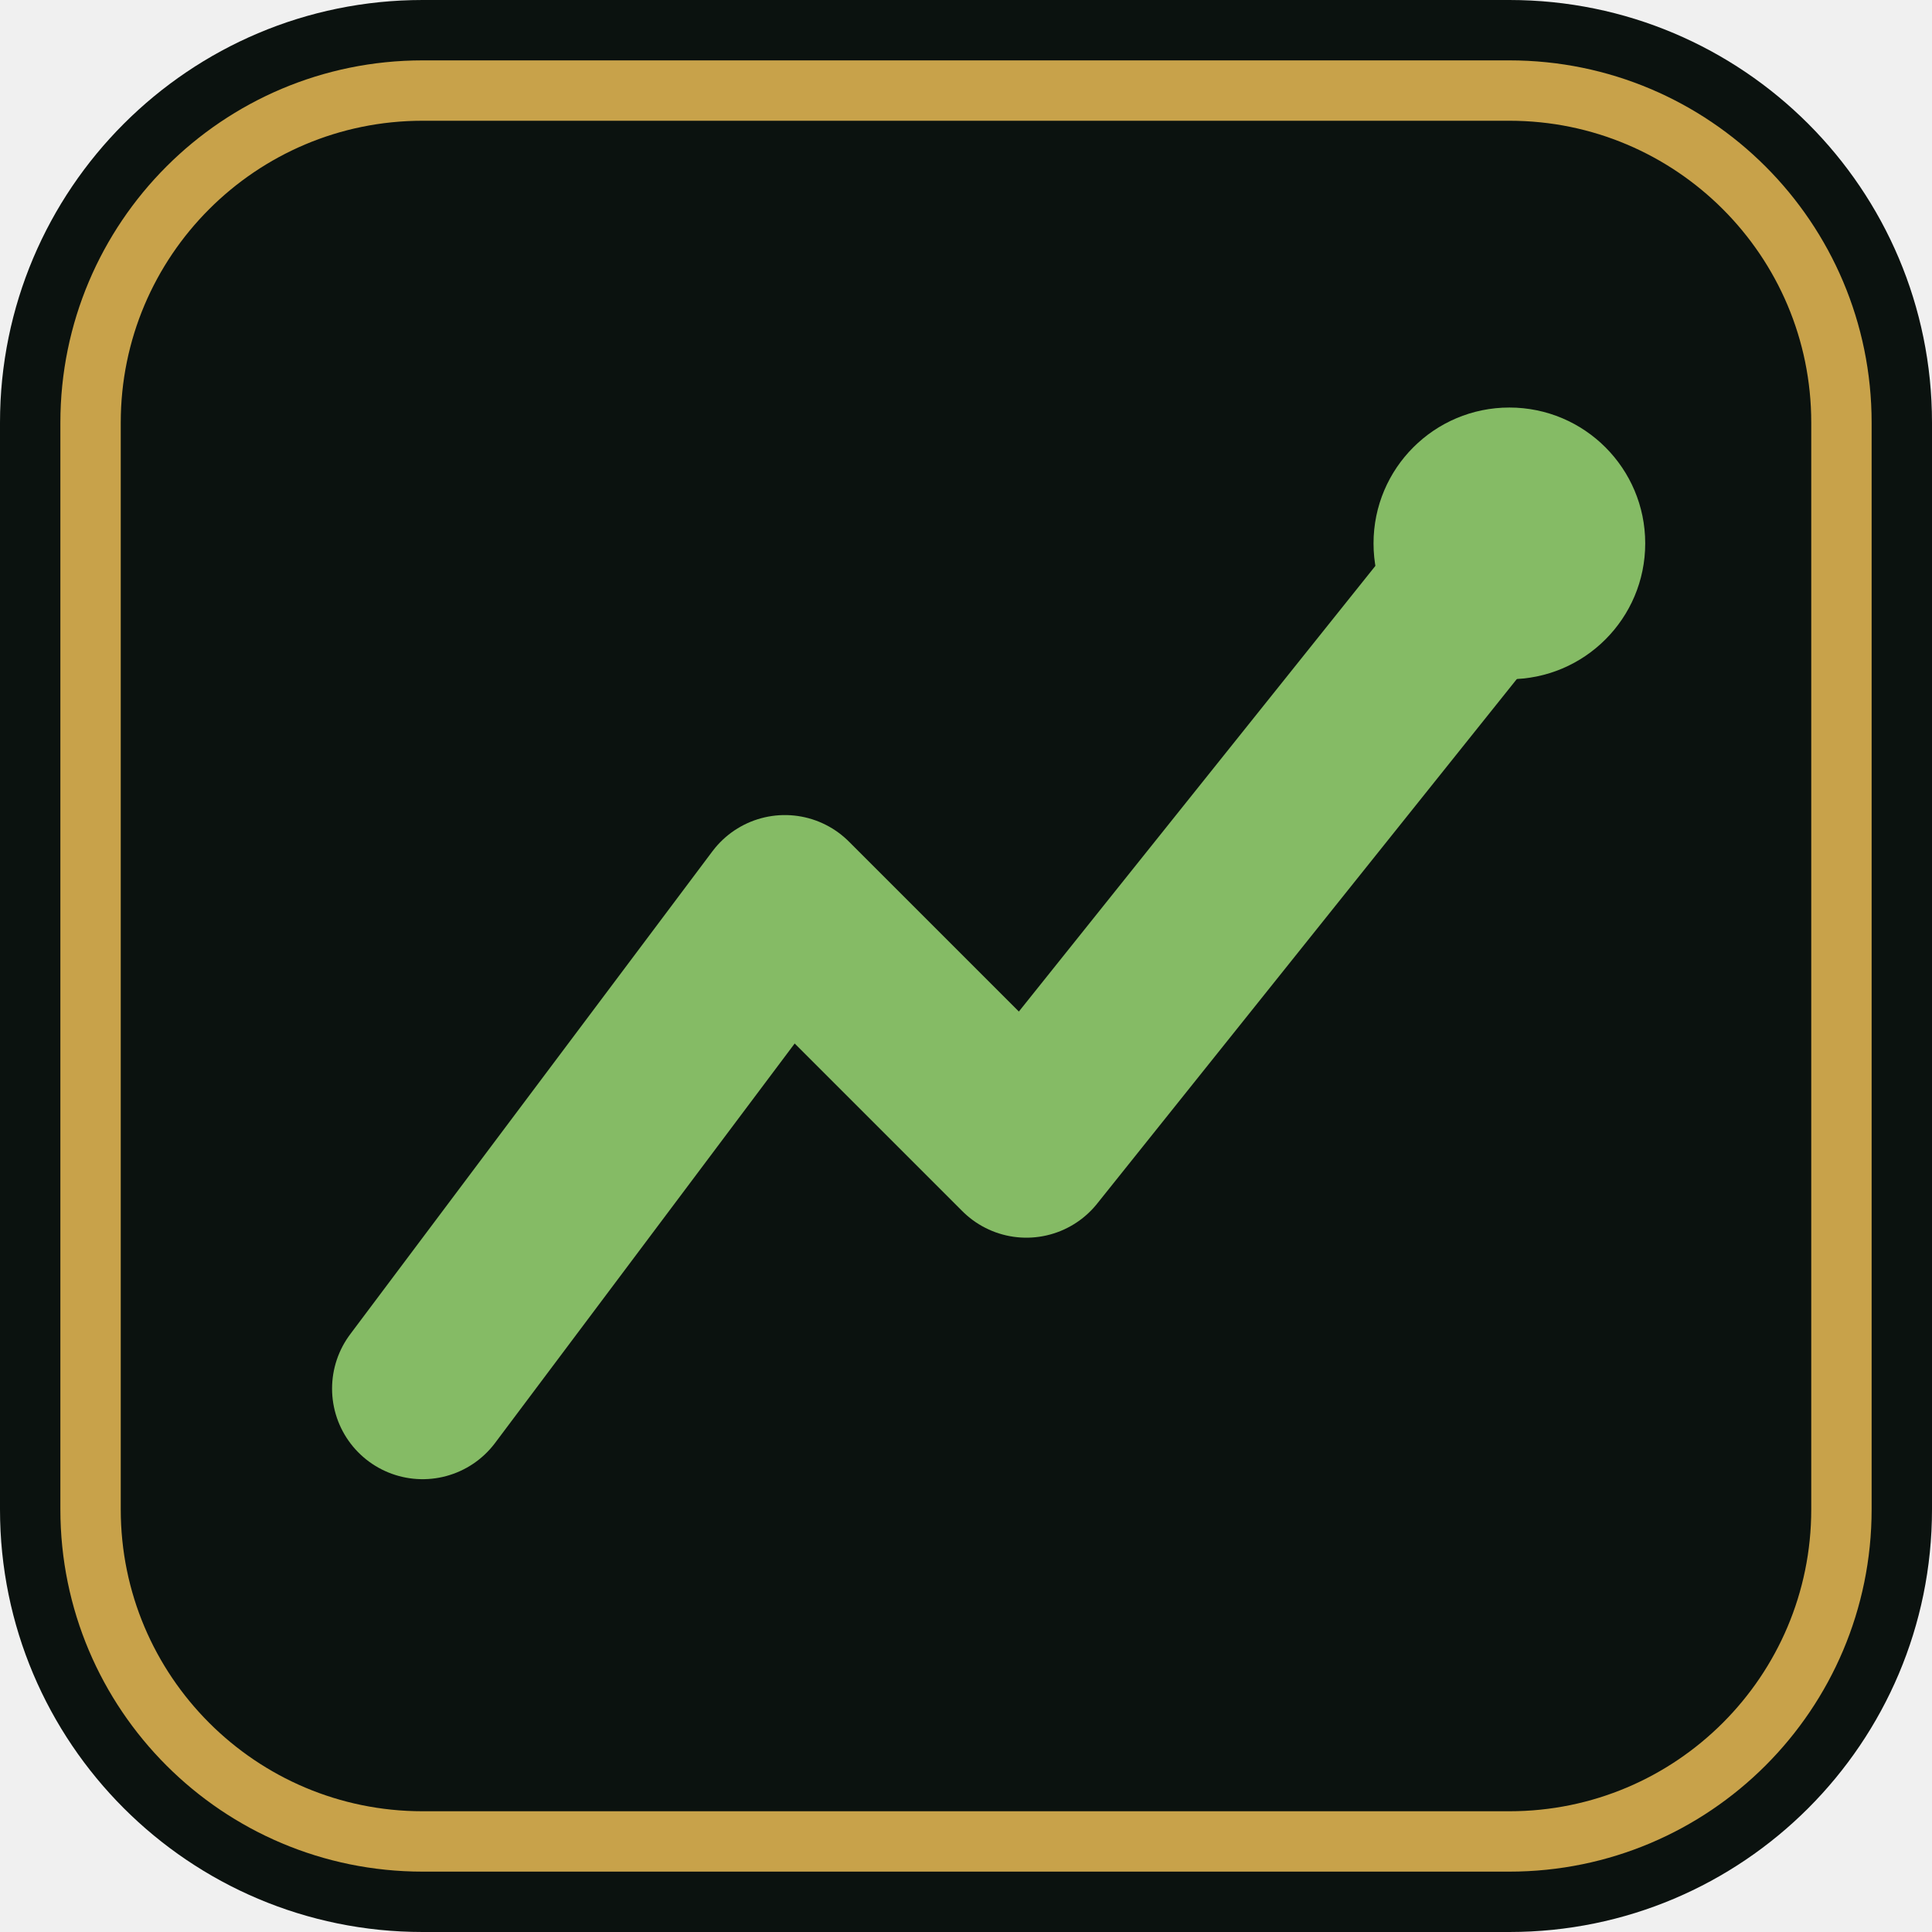
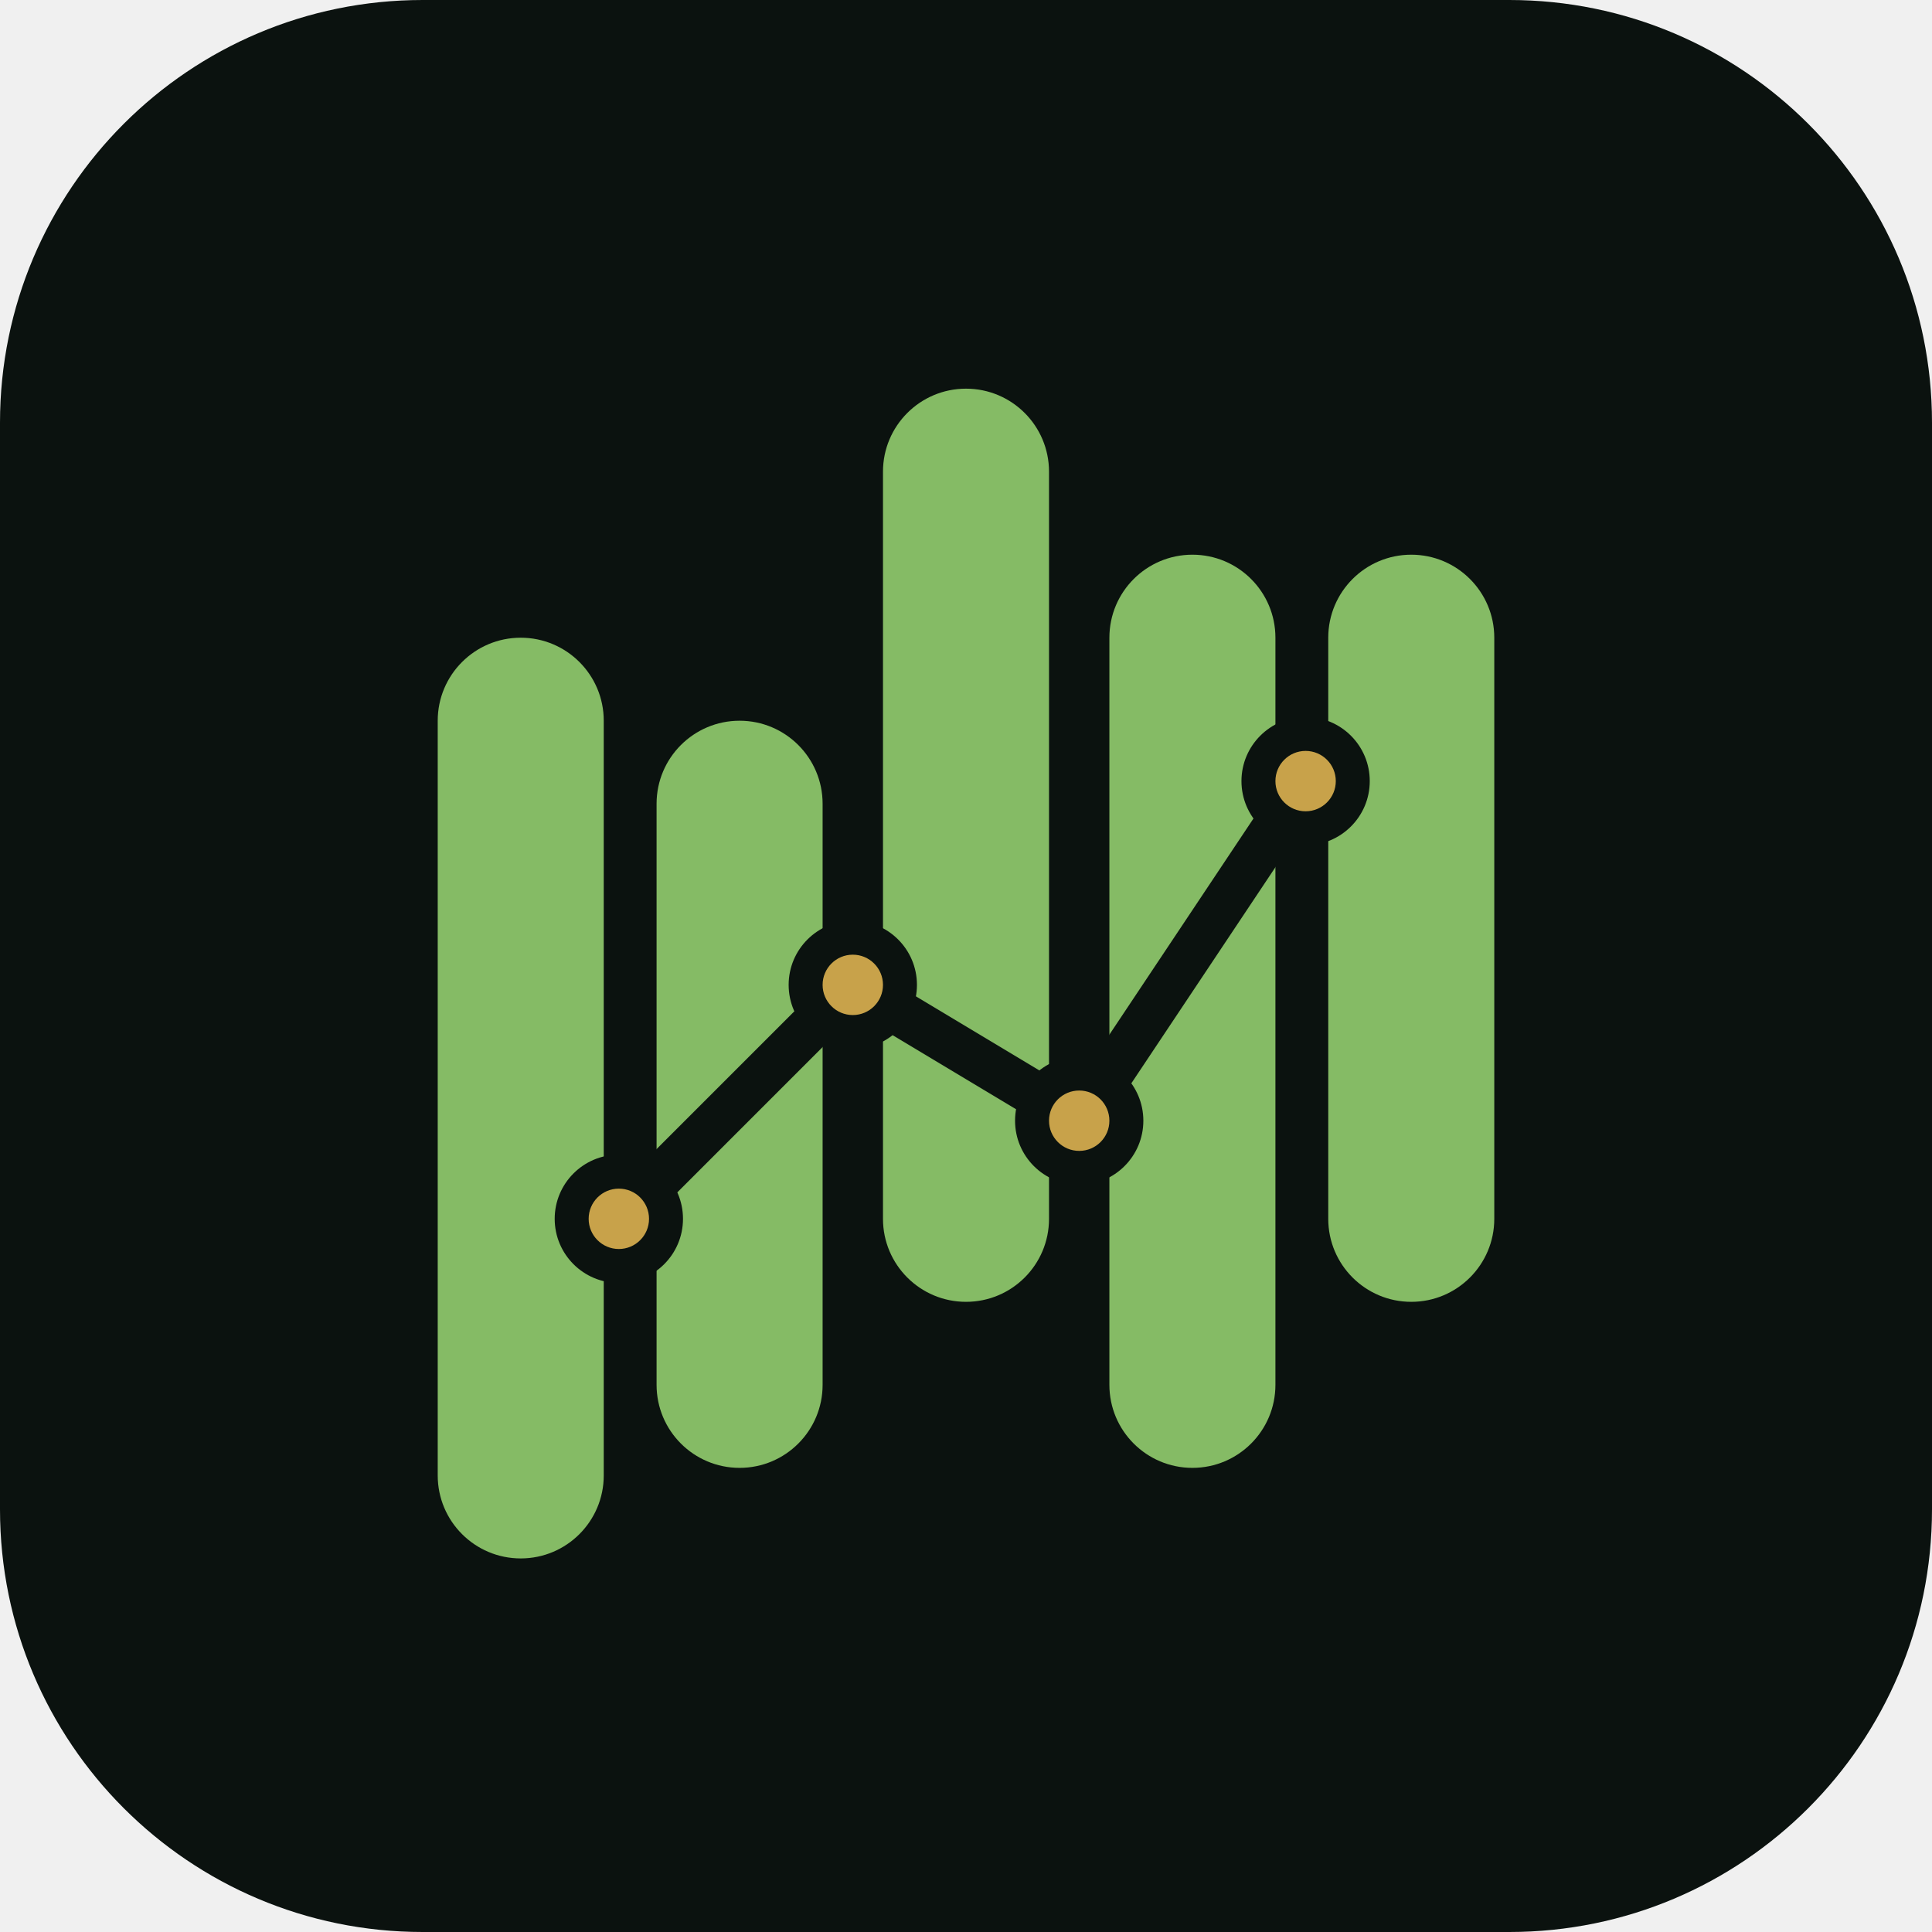
<svg xmlns="http://www.w3.org/2000/svg" viewBox="0 0 64 64">
+   <defs>
+     <mask id="cut" maskUnits="userSpaceOnUse" x="0" y="0" width="160" height="160">
+       <rect width="160" height="160" fill="white" />
+       <path d="M34 113.5 L65 82.5 L95 100.5 L125 55.5" fill="none" stroke="black" stroke-width="6" stroke-linejoin="round" />
+       <circle cx="34" cy="113.5" r="8.5" fill="black" />
+       <circle cx="65" cy="82.5" r="8.5" fill="black" />
+       <circle cx="95" cy="100.5" r="8.5" fill="black" />
+       <circle cx="125" cy="55.5" r="8.5" fill="black" />
+     </mask>
+   </defs>
  <rect width="64" height="64" rx="14" fill="#0B120F" />
-   <rect x="3" y="3" width="58" height="58" rx="11" fill="none" stroke="#C8A24A" stroke-width="2" />
-   <path d="M14 46 L26 30 L34 38 L50 18" fill="none" stroke="#85BB65" stroke-width="6" stroke-linecap="round" stroke-linejoin="round" />
-   <circle cx="50" cy="18" r="4.5" fill="#85BB65" />
+   <g transform="translate(12 12) scale(0.25)">
+     <g mask="url(#cut)" fill="#85BB65">
+       <rect x="10" y="36.5" width="22" height="122" rx="11" />
+       <rect x="39" y="47.5" width="22" height="99" rx="11" />
+       <rect x="69" y="3.5" width="22" height="121" rx="11" />
+       <rect x="99" y="25.5" width="22" height="121" rx="11" />
+       <rect x="128" y="25.5" width="22" height="99" rx="11" />
+     </g>
+     <circle cx="34" cy="113.5" r="4" fill="#C8A24A" />
+     <circle cx="65" cy="82.5" r="4" fill="#C8A24A" />
+     <circle cx="95" cy="100.5" r="4" fill="#C8A24A" />
+     <circle cx="125" cy="55.5" r="4" fill="#C8A24A" />
+   </g>
</svg>
